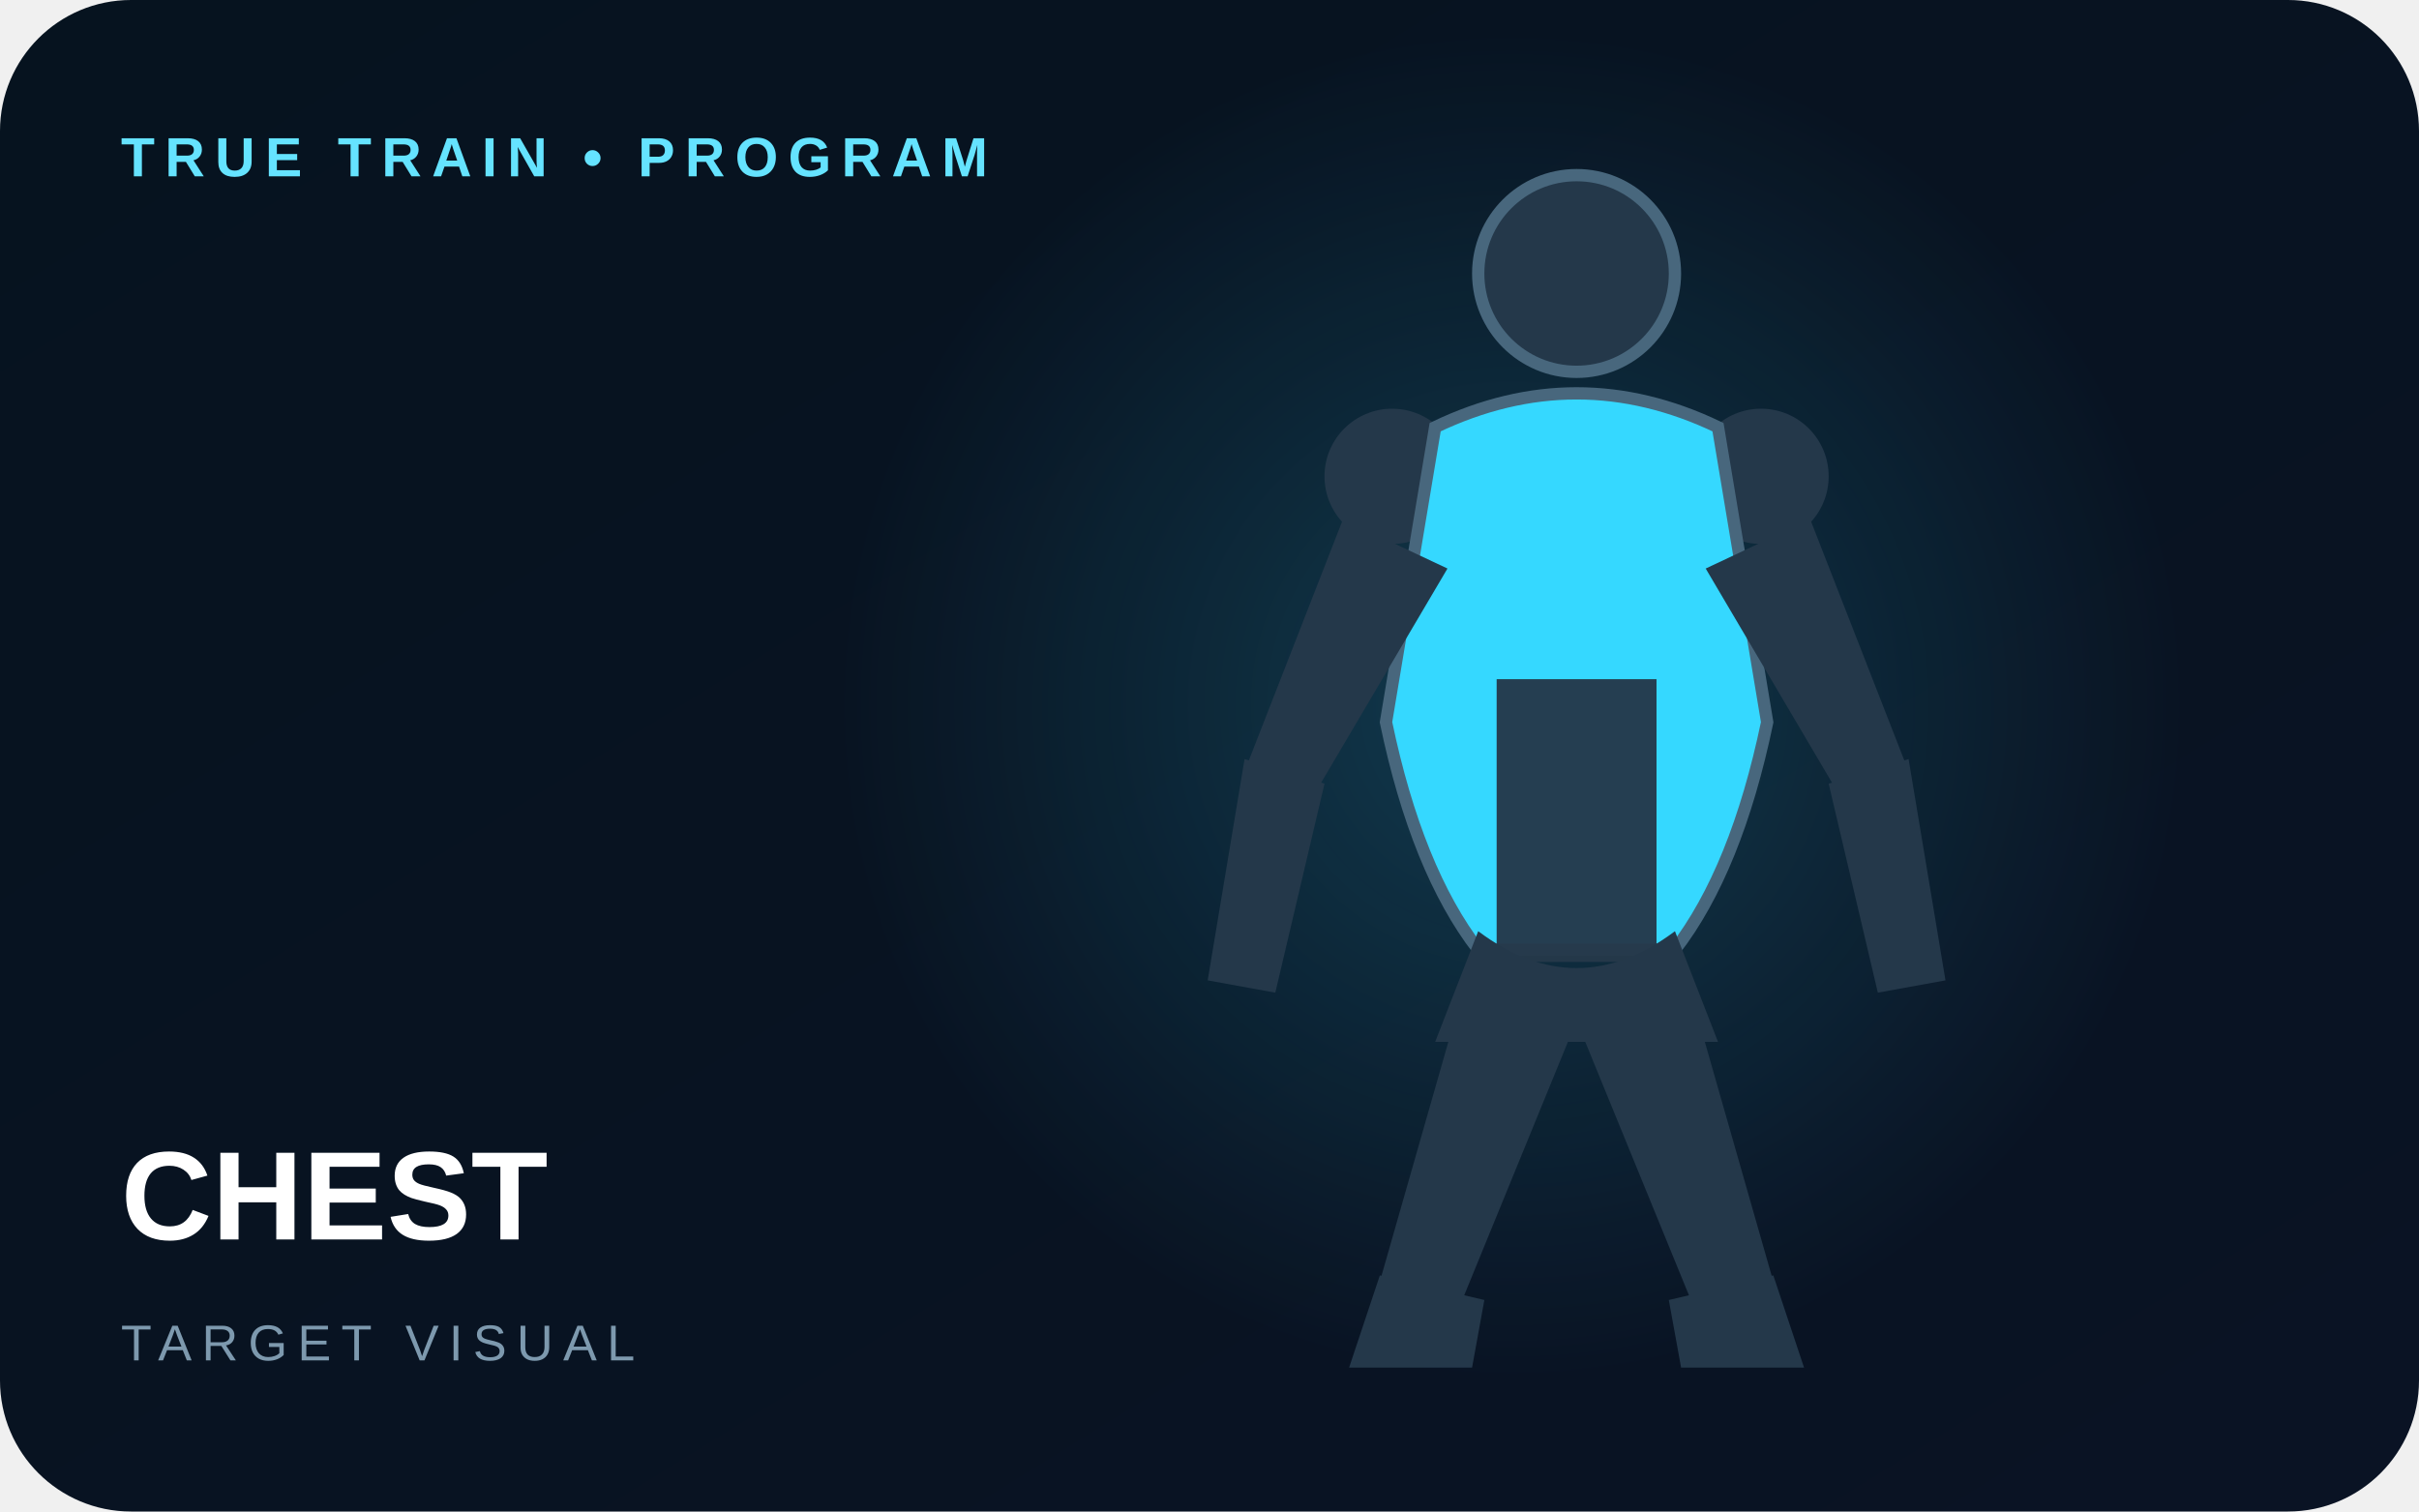
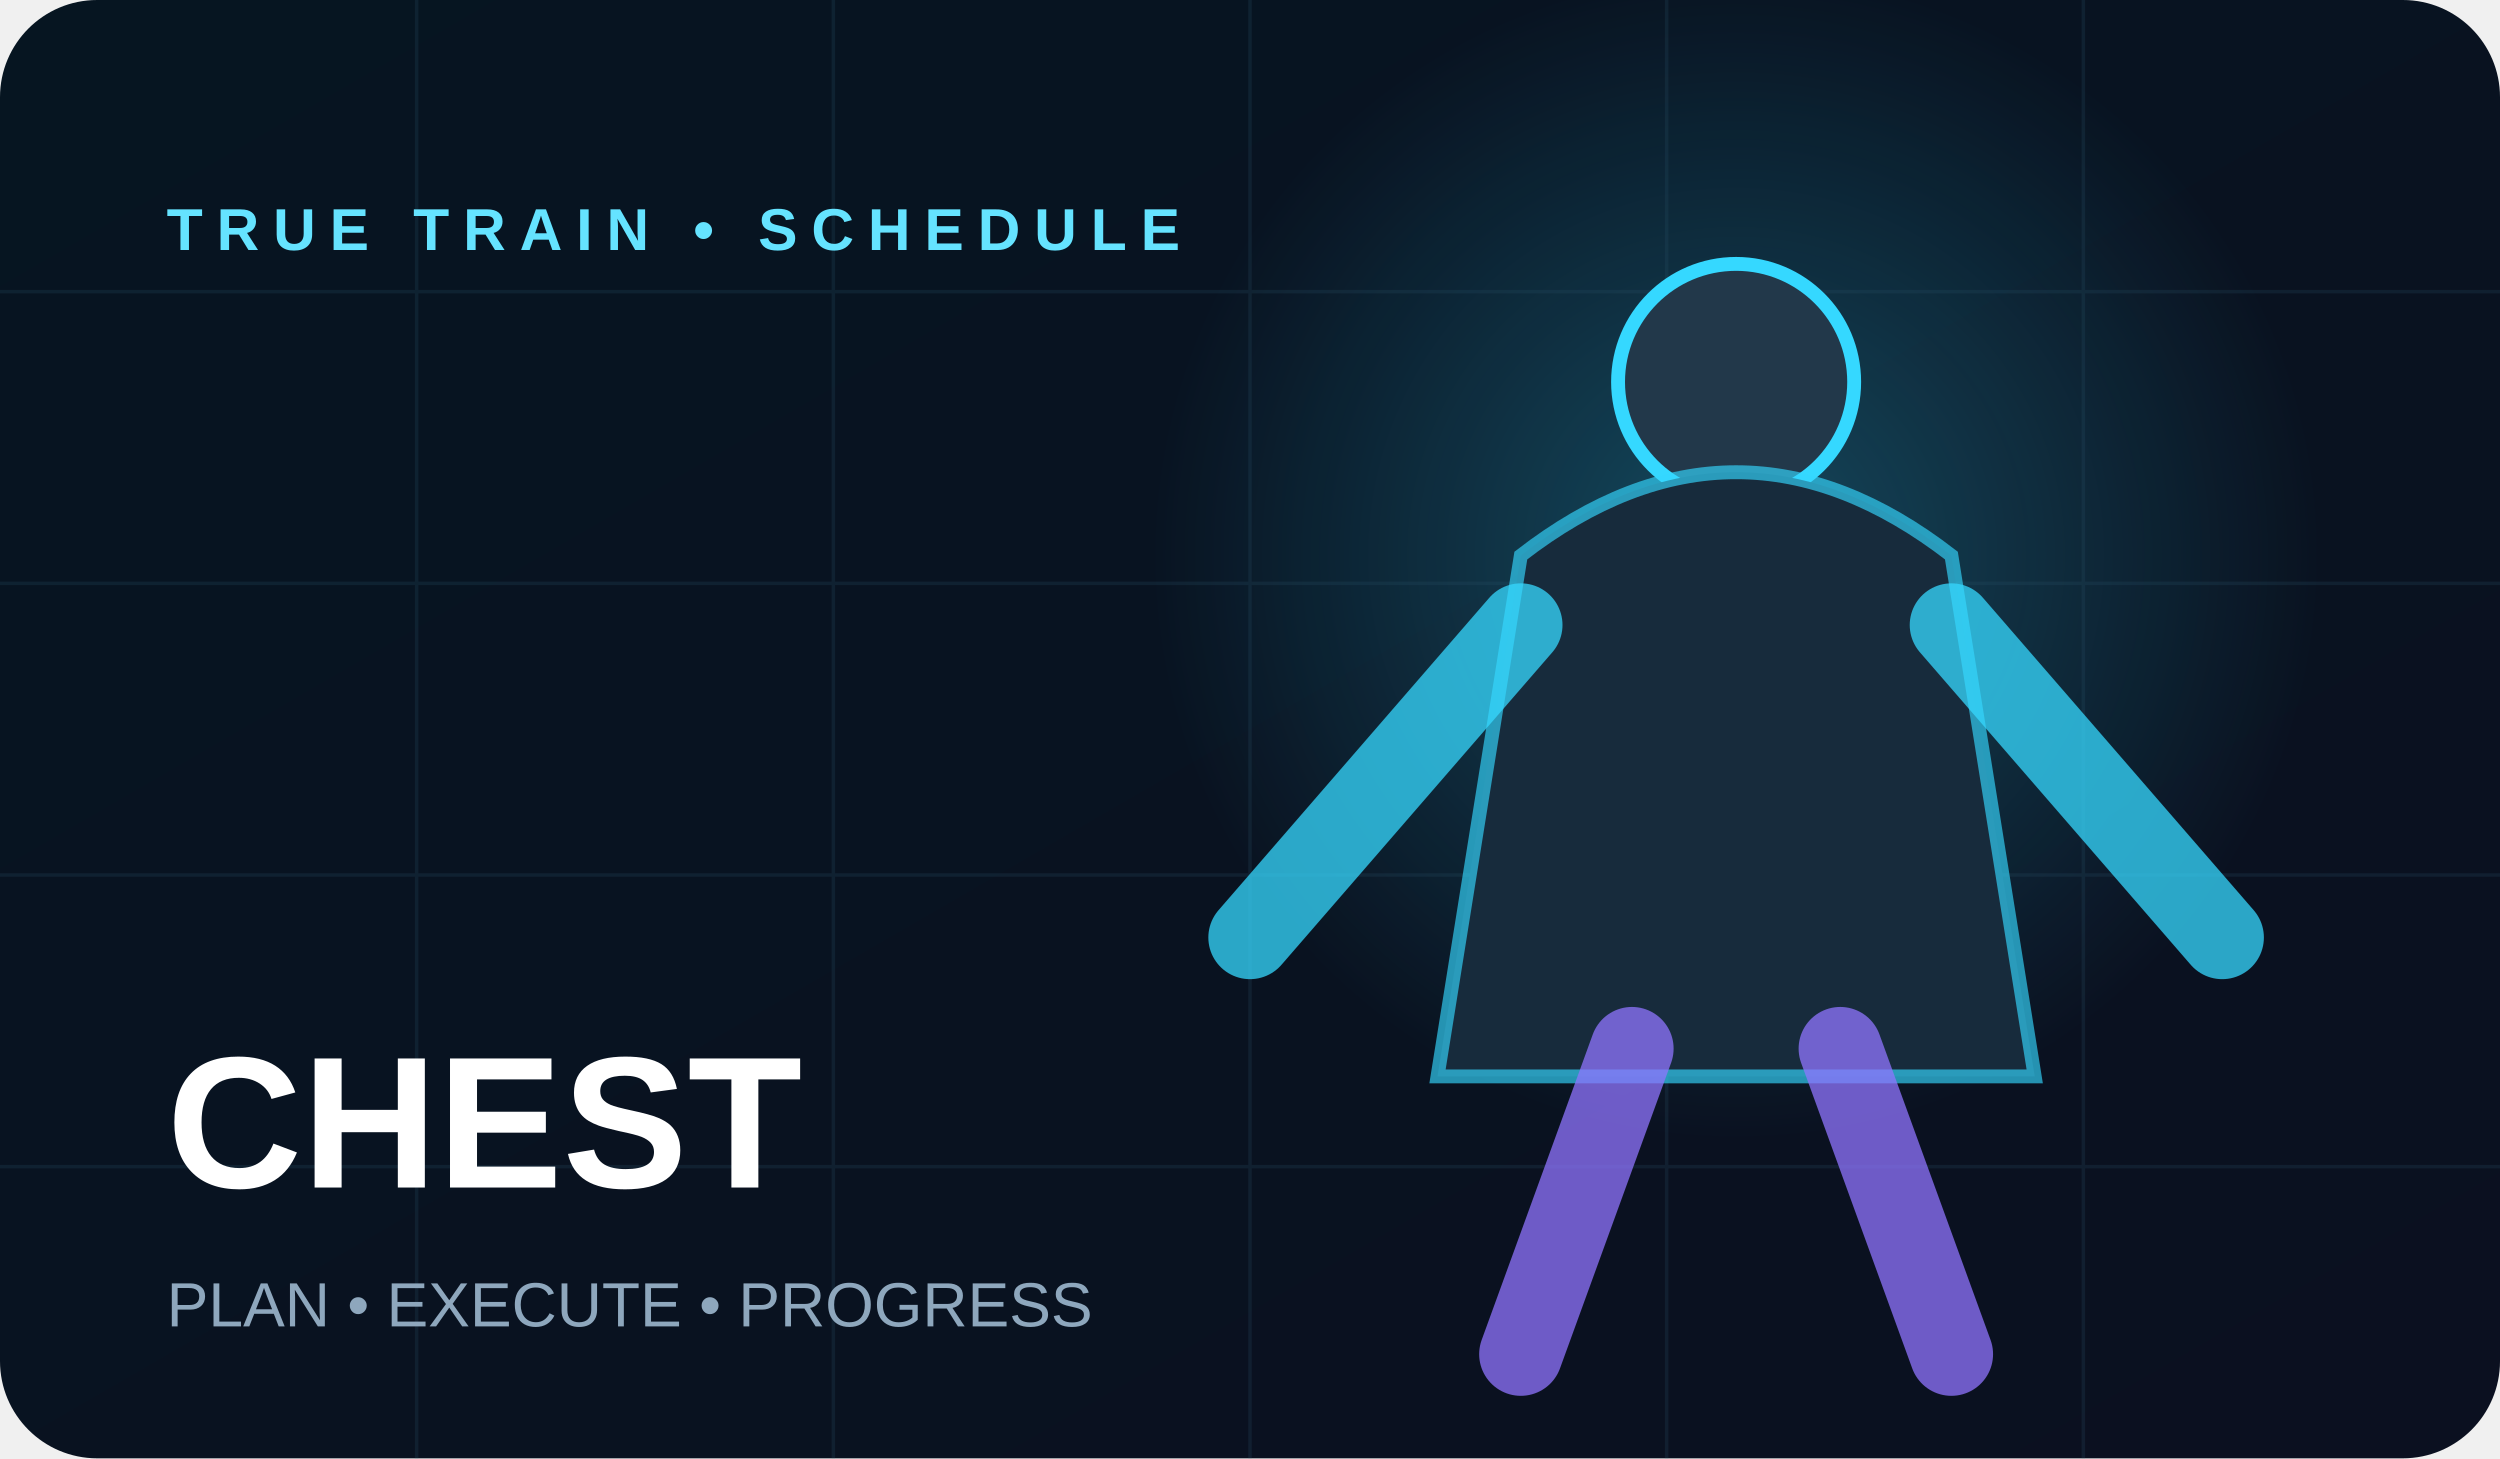
- <svg xmlns="http://www.w3.org/2000/svg" viewBox="0 0 480 300">
+ <svg xmlns="http://www.w3.org/2000/svg" viewBox="0 0 720 420">
  <defs>
-     <linearGradient id="bg" x1="0" y1="0" x2="1" y2="1">
-       <stop stop-color="#06131f" />
-       <stop offset="1" stop-color="#0a1324" />
+     <linearGradient id="g" x1="0" y1="0" x2="1" y2="1">
+       <stop stop-color="#061521" />
+       <stop offset="1" stop-color="#0b1020" />
    </linearGradient>
-     <radialGradient id="h">
-       <stop stop-color="#35D8FF" stop-opacity=".2" />
-       <stop offset="1" stop-color="#35D8FF" stop-opacity="0" />
+     <radialGradient id="r">
+       <stop stop-color="#35d8ff" stop-opacity=".28" />
+       <stop offset="1" stop-color="#35d8ff" stop-opacity="0" />
    </radialGradient>
  </defs>
-   <rect width="480" height="300" rx="26" fill="url(#bg)" />
-   <circle cx="300" cy="140" r="135" fill="url(#h)" />
-   <g transform="translate(225 25) scale(1.22)">
-     <circle cx="72" cy="24" r="16" fill="#24384A" stroke="#48677d" stroke-width="2" />
-     <circle cx="42" cy="57" r="11" fill="#24384A" />
-     <circle cx="102" cy="57" r="11" fill="#24384A" />
-     <path d="M49 49 Q72 38 95 49 L103 97 Q98 121 88 134 H56 Q46 121 41 97Z" fill="#35D8FF" stroke="#48677d" stroke-width="2" />
-     <path d="M59 90h26v46H59z" rx="8" fill="#24384A" opacity=".96" />
-     <path d="M34 64 18 105l10 6 23-39Z" fill="#24384A" />
-     <path d="M110 64 126 105l-10 6-23-39Z" fill="#24384A" />
-     <path d="M18 103 12 139l11 2 8-34Z" fill="#24384A" />
-     <path d="M126 103 132 139l-11 2-8-34Z" fill="#24384A" />
-     <path d="M56 131q16 12 32 0l7 18H49Z" fill="#24384A" />
-     <path d="M52 146 40 188l13 4 18-44Z" fill="#24384A" />
-     <path d="M92 146 104 188l-13 4-18-44Z" fill="#24384A" />
-     <path d="M40 187 35 202h20l2-11Z" fill="#24384A" />
-     <path d="M104 187 109 202H89l-2-11Z" fill="#24384A" />
+   <rect width="720" height="420" rx="28" fill="url(#g)" />
+   <circle cx="500" cy="160" r="170" fill="url(#r)" />
+   <g opacity=".22" stroke="#2a5268">
+     <path d="M0 84h720M0 168h720M0 252h720M0 336h720" />
+     <path d="M120 0v420M240 0v420M360 0v420M480 0v420M600 0v420" />
  </g>
-   <text x="24" y="35" fill="#65E3FF" font-family="Arial" font-size="11" font-weight="800" letter-spacing="2">TRUE TRAIN • PROGRAM</text>
-   <text x="24" y="246" fill="#fff" font-family="Arial" font-size="25" font-weight="800">CHEST</text>
-   <text x="24" y="270" fill="#7d99ae" font-family="Arial" font-size="10" letter-spacing="2">TARGET VISUAL</text>
+   <circle cx="500" cy="110" r="34" fill="#22384a" stroke="#35d8ff" stroke-width="4" />
+   <path d="M438 160q62-48 124 0l24 150H414Z" fill="#172b3c" stroke="#35d8ff" stroke-opacity=".65" stroke-width="4" />
+   <path d="M438 180 360 270M562 180 640 270" stroke="#35d8ff" stroke-width="24" stroke-linecap="round" opacity=".75" />
+   <path d="M470 302 438 390M530 302 562 390" stroke="#8f74ff" stroke-width="24" stroke-linecap="round" opacity=".75" />
+   <text x="48" y="72" fill="#65e3ff" font-family="Arial" font-size="17" font-weight="700" letter-spacing="4">TRUE TRAIN • SCHEDULE</text>
+   <text x="48" y="342" fill="#fff" font-family="Arial" font-size="54" font-weight="800">CHEST</text>
+   <text x="48" y="382" fill="#8ea7bd" font-family="Arial" font-size="18">PLAN • EXECUTE • PROGRESS</text>
</svg>
